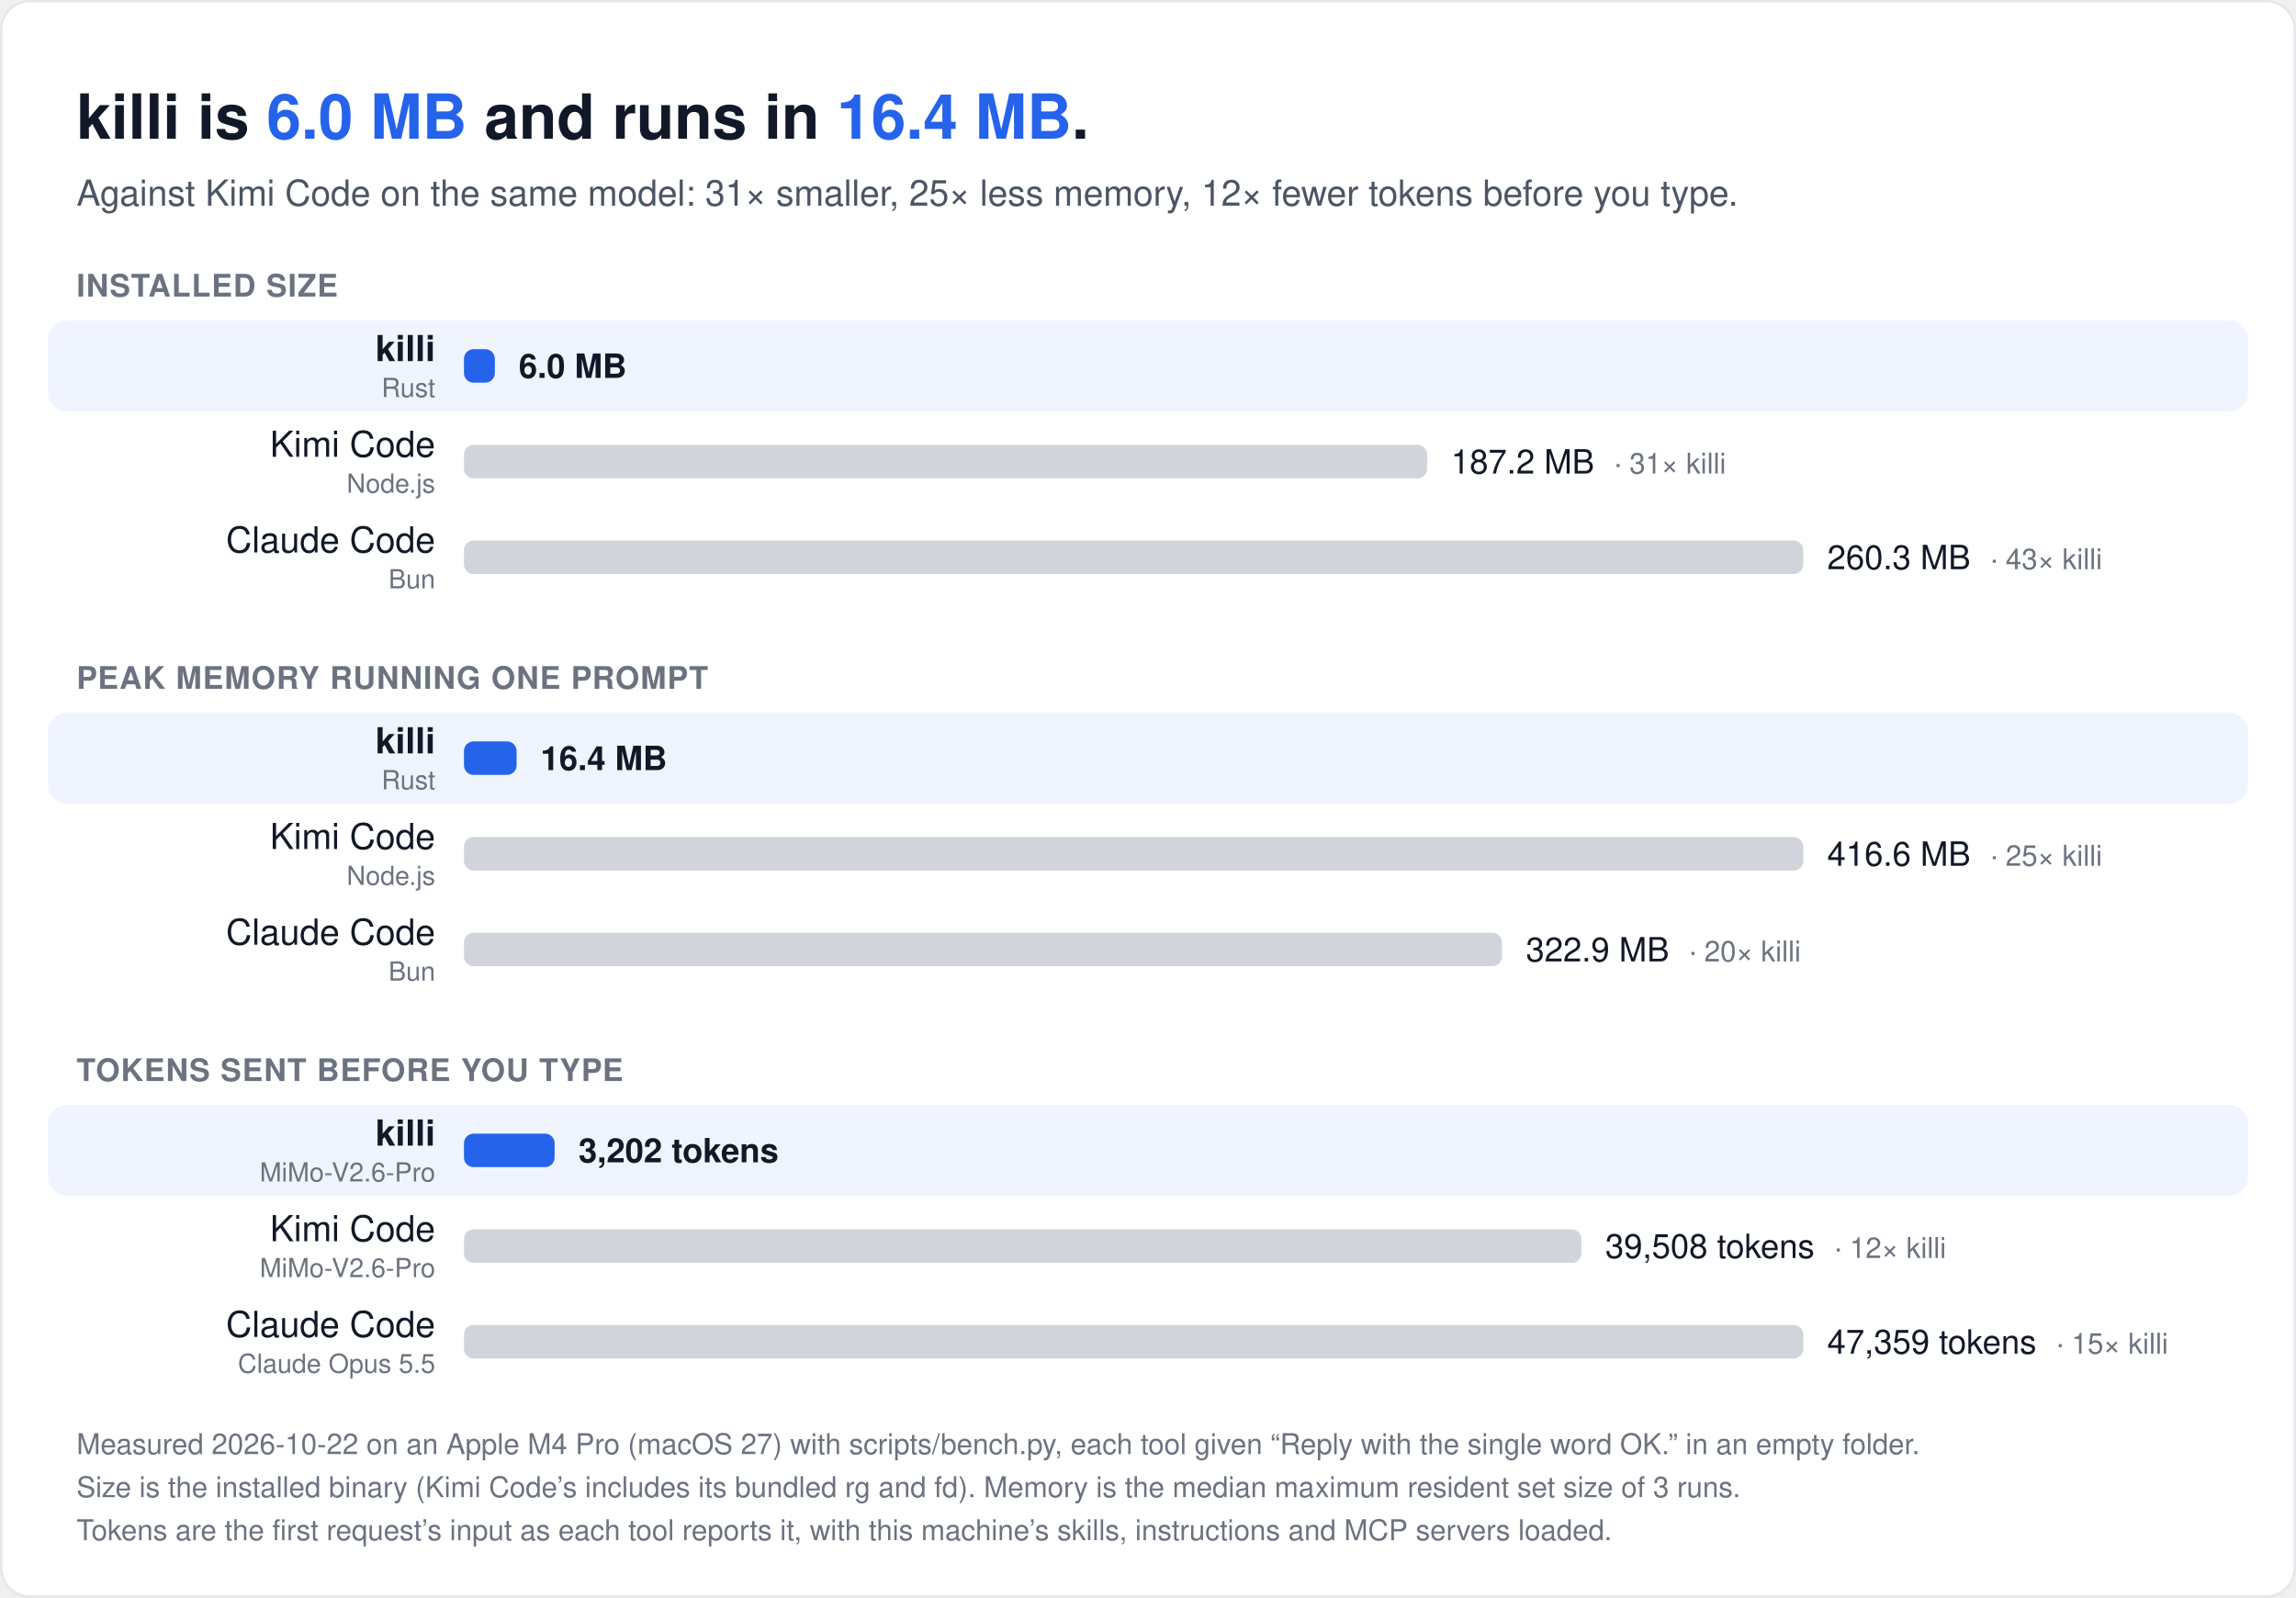
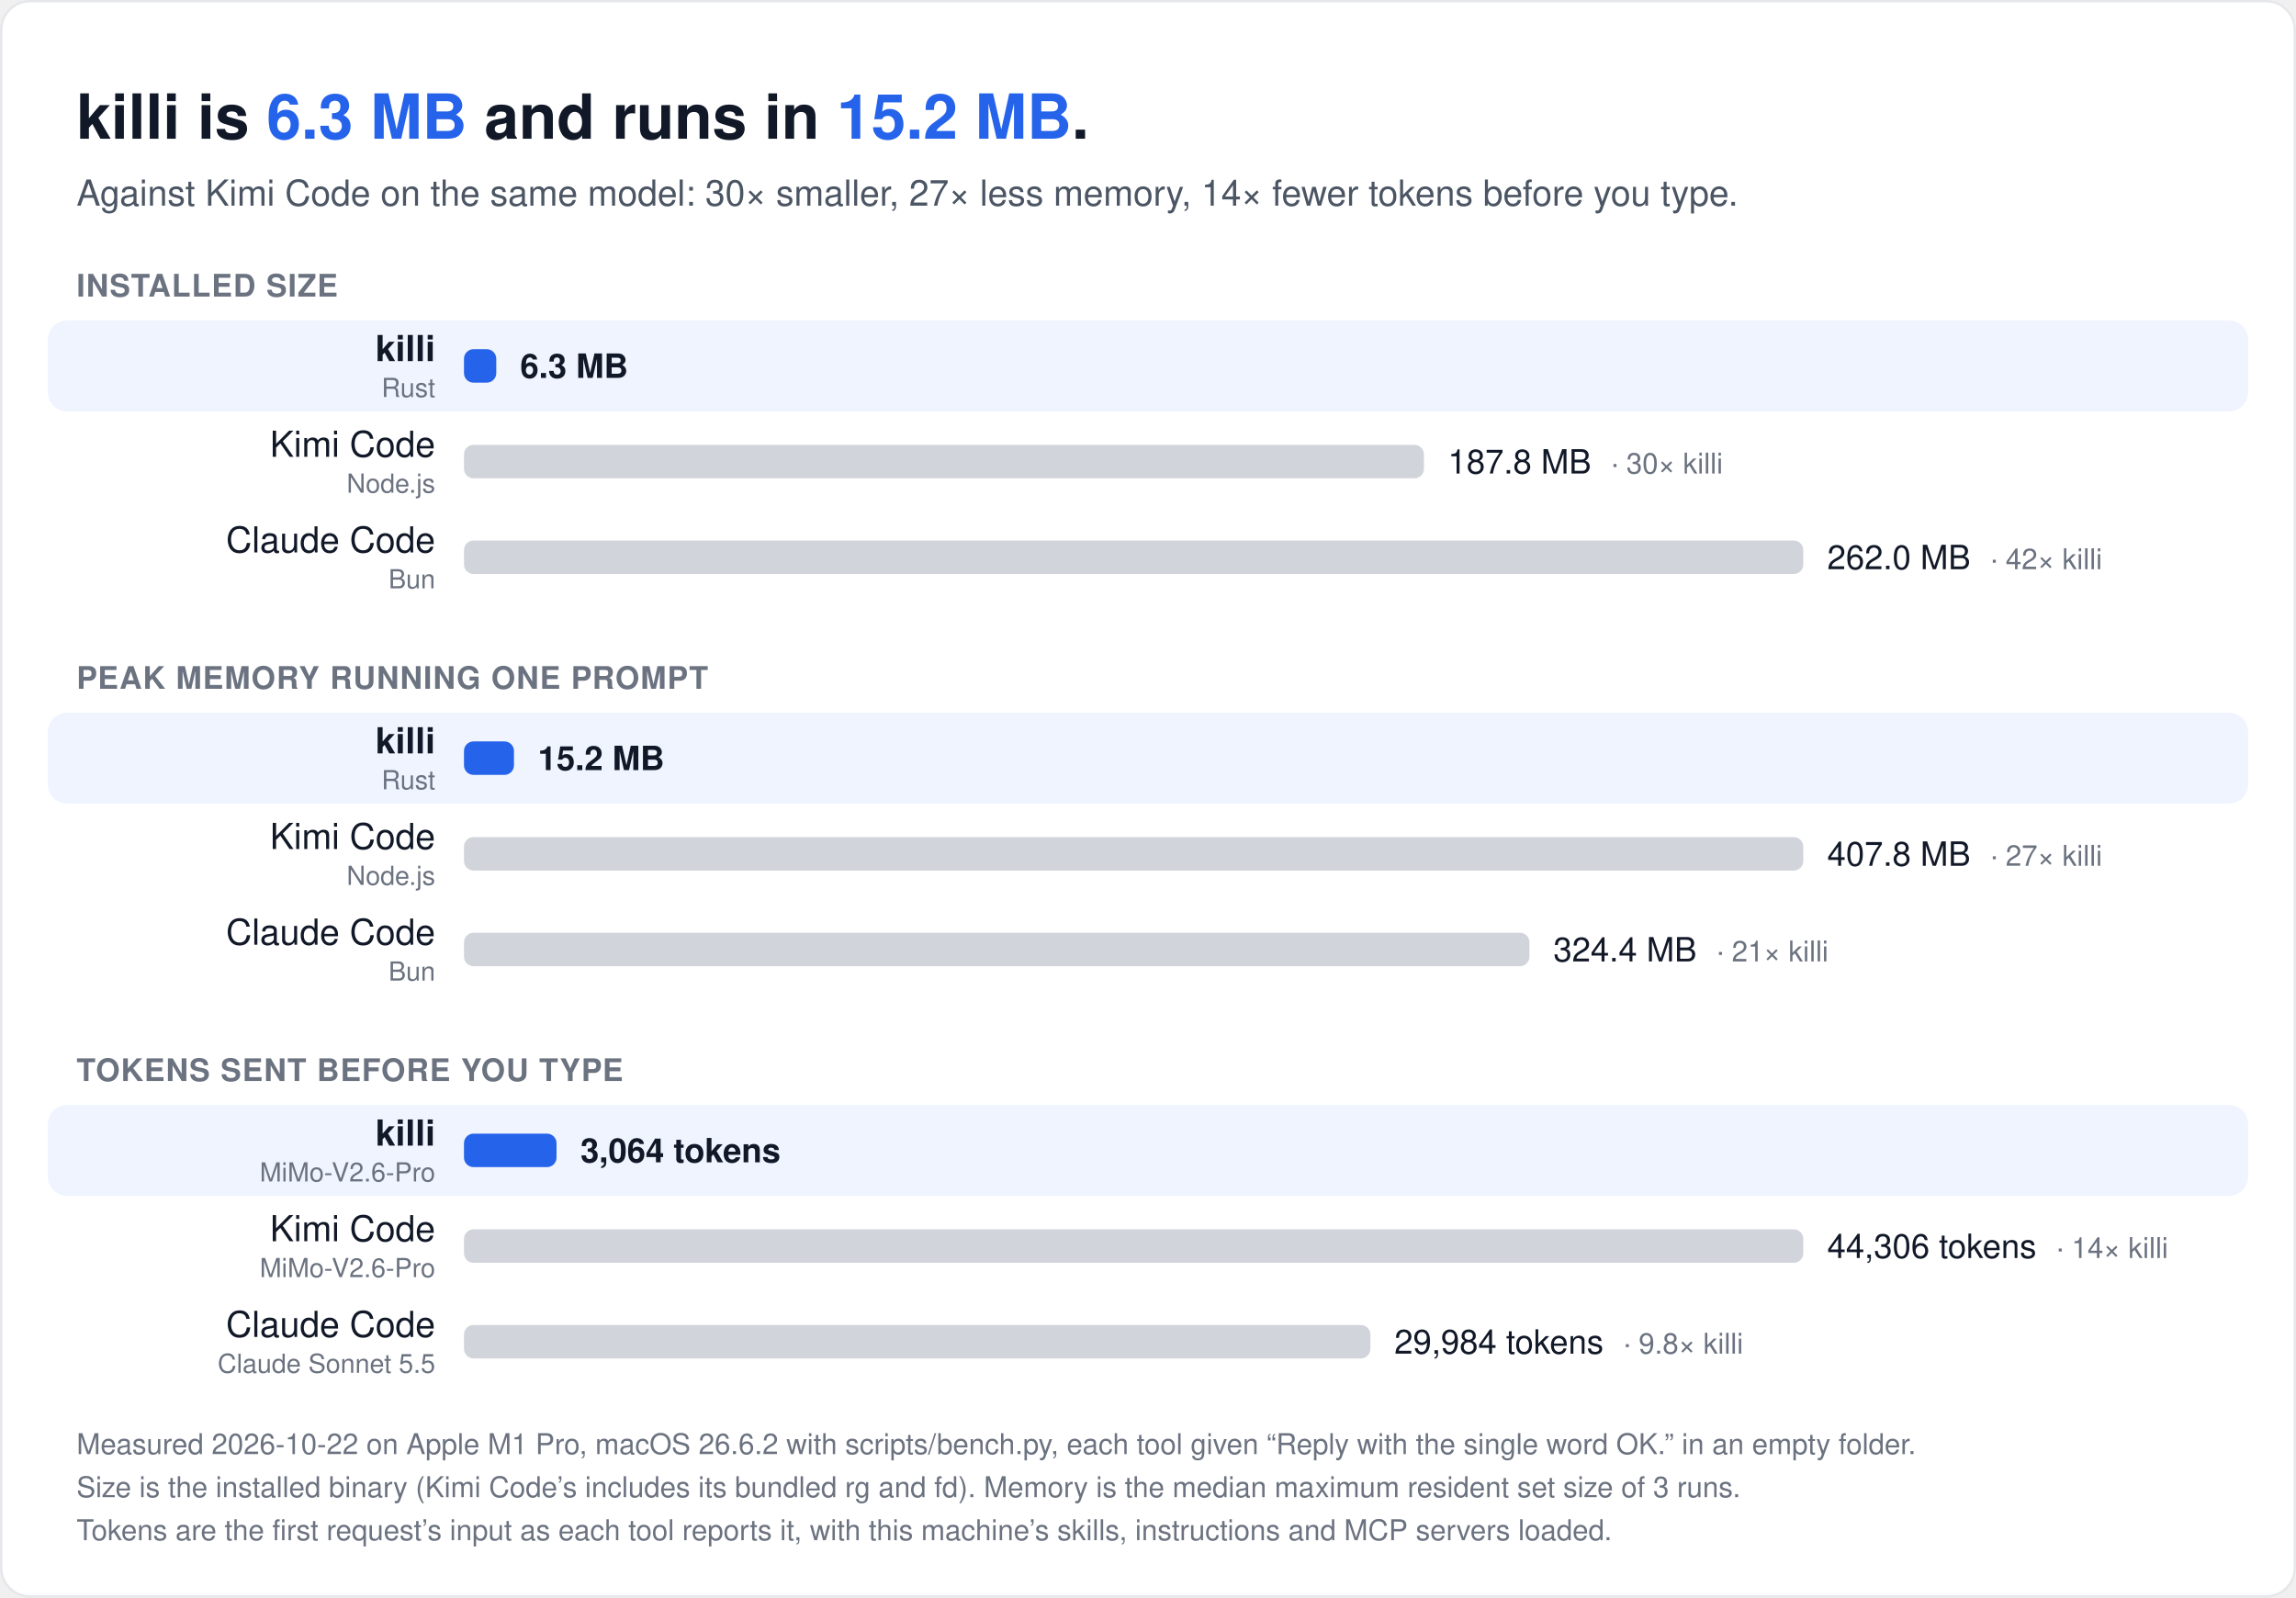
- <svg xmlns="http://www.w3.org/2000/svg" width="960" height="668" viewBox="0 0 960 668" font-family="-apple-system, BlinkMacSystemFont, 'Segoe UI', Helvetica, Arial, sans-serif" role="img" aria-label="killi 6.0 MB installed, 16.4 MB memory, 3,202 tokens; Kimi Code 187.2 MB installed, 416.6 MB memory, 39,508 tokens; Claude Code 260.3 MB installed, 322.9 MB memory, 47,359 tokens">
+ <svg xmlns="http://www.w3.org/2000/svg" width="960" height="668" viewBox="0 0 960 668" font-family="-apple-system, BlinkMacSystemFont, 'Segoe UI', Helvetica, Arial, sans-serif" role="img" aria-label="killi 6.3 MB installed, 15.2 MB memory, 3,064 tokens; Kimi Code 187.8 MB installed, 407.8 MB memory, 44,306 tokens; Claude Code 262.0 MB installed, 324.4 MB memory, 29,984 tokens">
  <rect x="0.5" y="0.5" width="959" height="667" rx="12" fill="#ffffff" stroke="#e5e7eb" />
-   <text x="32" y="58" font-size="26" font-weight="700" fill="#111827">killi is <tspan fill="#2563eb">6.0 MB</tspan> and runs in <tspan fill="#2563eb">16.4 MB</tspan>.</text>
-   <text x="32" y="86" font-size="15" fill="#4b5563">Against Kimi Code on the same model: 31× smaller, 25× less memory, 12× fewer tokens before you type.</text>
+   <text x="32" y="58" font-size="26" font-weight="700" fill="#111827">killi is <tspan fill="#2563eb">6.3 MB</tspan> and runs in <tspan fill="#2563eb">15.2 MB</tspan>.</text>
+   <text x="32" y="86" font-size="15" fill="#4b5563">Against Kimi Code on the same model: 30× smaller, 27× less memory, 14× fewer tokens before you type.</text>
  <text x="32" y="124" font-size="13" font-weight="700" fill="#6b7280" letter-spacing="0.4">INSTALLED SIZE</text>
  <rect x="20" y="134" width="920" height="38" rx="8" fill="#eff4ff" />
  <text x="182" y="151" font-size="15" font-weight="700" fill="#111827" text-anchor="end">killi</text>
  <text x="182" y="166" font-size="11" fill="#6b7280" text-anchor="end">Rust</text>
-   <rect x="194" y="146" width="12.9" height="14" rx="4" fill="#2563eb" />
-   <text x="216.9" y="158" font-size="14" font-weight="700" fill="#111827">6.0 MB</text>
+   <rect x="194" y="146" width="13.5" height="14" rx="4" fill="#2563eb" />
+   <text x="217.5" y="158" font-size="14" font-weight="700" fill="#111827">6.3 MB</text>
  <text x="182" y="191" font-size="15" font-weight="500" fill="#111827" text-anchor="end">Kimi Code</text>
  <text x="182" y="206" font-size="11" fill="#6b7280" text-anchor="end">Node.js</text>
-   <rect x="194" y="186" width="402.7" height="14" rx="4" fill="#d1d5db" />
-   <text x="606.7" y="198" font-size="14" font-weight="500" fill="#111827">187.2 MB<tspan dx="8" font-size="12" font-weight="400" fill="#6b7280">· 31× killi</tspan>
+   <rect x="194" y="186" width="401.4" height="14" rx="4" fill="#d1d5db" />
+   <text x="605.4" y="198" font-size="14" font-weight="500" fill="#111827">187.8 MB<tspan dx="8" font-size="12" font-weight="400" fill="#6b7280">· 30× killi</tspan>
  </text>
  <text x="182" y="231" font-size="15" font-weight="500" fill="#111827" text-anchor="end">Claude Code</text>
  <text x="182" y="246" font-size="11" fill="#6b7280" text-anchor="end">Bun</text>
  <rect x="194" y="226" width="560.0" height="14" rx="4" fill="#d1d5db" />
-   <text x="764.0" y="238" font-size="14" font-weight="500" fill="#111827">260.3 MB<tspan dx="8" font-size="12" font-weight="400" fill="#6b7280">· 43× killi</tspan>
+   <text x="764.0" y="238" font-size="14" font-weight="500" fill="#111827">262.0 MB<tspan dx="8" font-size="12" font-weight="400" fill="#6b7280">· 42× killi</tspan>
  </text>
  <text x="32" y="288" font-size="13" font-weight="700" fill="#6b7280" letter-spacing="0.4">PEAK MEMORY RUNNING ONE PROMPT</text>
  <rect x="20" y="298" width="920" height="38" rx="8" fill="#eff4ff" />
  <text x="182" y="315" font-size="15" font-weight="700" fill="#111827" text-anchor="end">killi</text>
  <text x="182" y="330" font-size="11" fill="#6b7280" text-anchor="end">Rust</text>
-   <rect x="194" y="310" width="22.0" height="14" rx="4" fill="#2563eb" />
-   <text x="226.0" y="322" font-size="14" font-weight="700" fill="#111827">16.4 MB</text>
+   <rect x="194" y="310" width="20.9" height="14" rx="4" fill="#2563eb" />
+   <text x="224.9" y="322" font-size="14" font-weight="700" fill="#111827">15.2 MB</text>
  <text x="182" y="355" font-size="15" font-weight="500" fill="#111827" text-anchor="end">Kimi Code</text>
  <text x="182" y="370" font-size="11" fill="#6b7280" text-anchor="end">Node.js</text>
  <rect x="194" y="350" width="560.0" height="14" rx="4" fill="#d1d5db" />
-   <text x="764.0" y="362" font-size="14" font-weight="500" fill="#111827">416.6 MB<tspan dx="8" font-size="12" font-weight="400" fill="#6b7280">· 25× killi</tspan>
+   <text x="764.0" y="362" font-size="14" font-weight="500" fill="#111827">407.8 MB<tspan dx="8" font-size="12" font-weight="400" fill="#6b7280">· 27× killi</tspan>
  </text>
  <text x="182" y="395" font-size="15" font-weight="500" fill="#111827" text-anchor="end">Claude Code</text>
  <text x="182" y="410" font-size="11" fill="#6b7280" text-anchor="end">Bun</text>
-   <rect x="194" y="390" width="434.0" height="14" rx="4" fill="#d1d5db" />
-   <text x="638.0" y="402" font-size="14" font-weight="500" fill="#111827">322.9 MB<tspan dx="8" font-size="12" font-weight="400" fill="#6b7280">· 20× killi</tspan>
+   <rect x="194" y="390" width="445.5" height="14" rx="4" fill="#d1d5db" />
+   <text x="649.5" y="402" font-size="14" font-weight="500" fill="#111827">324.4 MB<tspan dx="8" font-size="12" font-weight="400" fill="#6b7280">· 21× killi</tspan>
  </text>
  <text x="32" y="452" font-size="13" font-weight="700" fill="#6b7280" letter-spacing="0.4">TOKENS SENT BEFORE YOU TYPE</text>
  <rect x="20" y="462" width="920" height="38" rx="8" fill="#eff4ff" />
  <text x="182" y="479" font-size="15" font-weight="700" fill="#111827" text-anchor="end">killi</text>
  <text x="182" y="494" font-size="11" fill="#6b7280" text-anchor="end">MiMo-V2.6-Pro</text>
-   <rect x="194" y="474" width="37.9" height="14" rx="4" fill="#2563eb" />
-   <text x="241.9" y="486" font-size="14" font-weight="700" fill="#111827">3,202 tokens</text>
+   <rect x="194" y="474" width="38.7" height="14" rx="4" fill="#2563eb" />
+   <text x="242.7" y="486" font-size="14" font-weight="700" fill="#111827">3,064 tokens</text>
  <text x="182" y="519" font-size="15" font-weight="500" fill="#111827" text-anchor="end">Kimi Code</text>
  <text x="182" y="534" font-size="11" fill="#6b7280" text-anchor="end">MiMo-V2.6-Pro</text>
-   <rect x="194" y="514" width="467.2" height="14" rx="4" fill="#d1d5db" />
-   <text x="671.2" y="526" font-size="14" font-weight="500" fill="#111827">39,508 tokens<tspan dx="8" font-size="12" font-weight="400" fill="#6b7280">· 12× killi</tspan>
+   <rect x="194" y="514" width="560.0" height="14" rx="4" fill="#d1d5db" />
+   <text x="764.0" y="526" font-size="14" font-weight="500" fill="#111827">44,306 tokens<tspan dx="8" font-size="12" font-weight="400" fill="#6b7280">· 14× killi</tspan>
  </text>
  <text x="182" y="559" font-size="15" font-weight="500" fill="#111827" text-anchor="end">Claude Code</text>
-   <text x="182" y="574" font-size="11" fill="#6b7280" text-anchor="end">Claude Opus 5.5</text>
-   <rect x="194" y="554" width="560.0" height="14" rx="4" fill="#d1d5db" />
-   <text x="764.0" y="566" font-size="14" font-weight="500" fill="#111827">47,359 tokens<tspan dx="8" font-size="12" font-weight="400" fill="#6b7280">· 15× killi</tspan>
+   <text x="182" y="574" font-size="11" fill="#6b7280" text-anchor="end">Claude Sonnet 5.5</text>
+   <rect x="194" y="554" width="379.0" height="14" rx="4" fill="#d1d5db" />
+   <text x="583.0" y="566" font-size="14" font-weight="500" fill="#111827">29,984 tokens<tspan dx="8" font-size="12" font-weight="400" fill="#6b7280">· 9.8× killi</tspan>
  </text>
-   <text x="32" y="608" font-size="12" fill="#6b7280">Measured 2026-10-22 on an Apple M4 Pro (macOS 27) with scripts/bench.py, each tool given “Reply with the single word OK.” in an empty folder.</text>
+   <text x="32" y="608" font-size="12" fill="#6b7280">Measured 2026-10-22 on Apple M1 Pro, macOS 26.6.2 with scripts/bench.py, each tool given “Reply with the single word OK.” in an empty folder.</text>
  <text x="32" y="626" font-size="12" fill="#6b7280">Size is the installed binary (Kimi Code’s includes its bundled rg and fd). Memory is the median maximum resident set size of 3 runs.</text>
  <text x="32" y="644" font-size="12" fill="#6b7280">Tokens are the first request’s input as each tool reports it, with this machine’s skills, instructions and MCP servers loaded.</text>
</svg>
